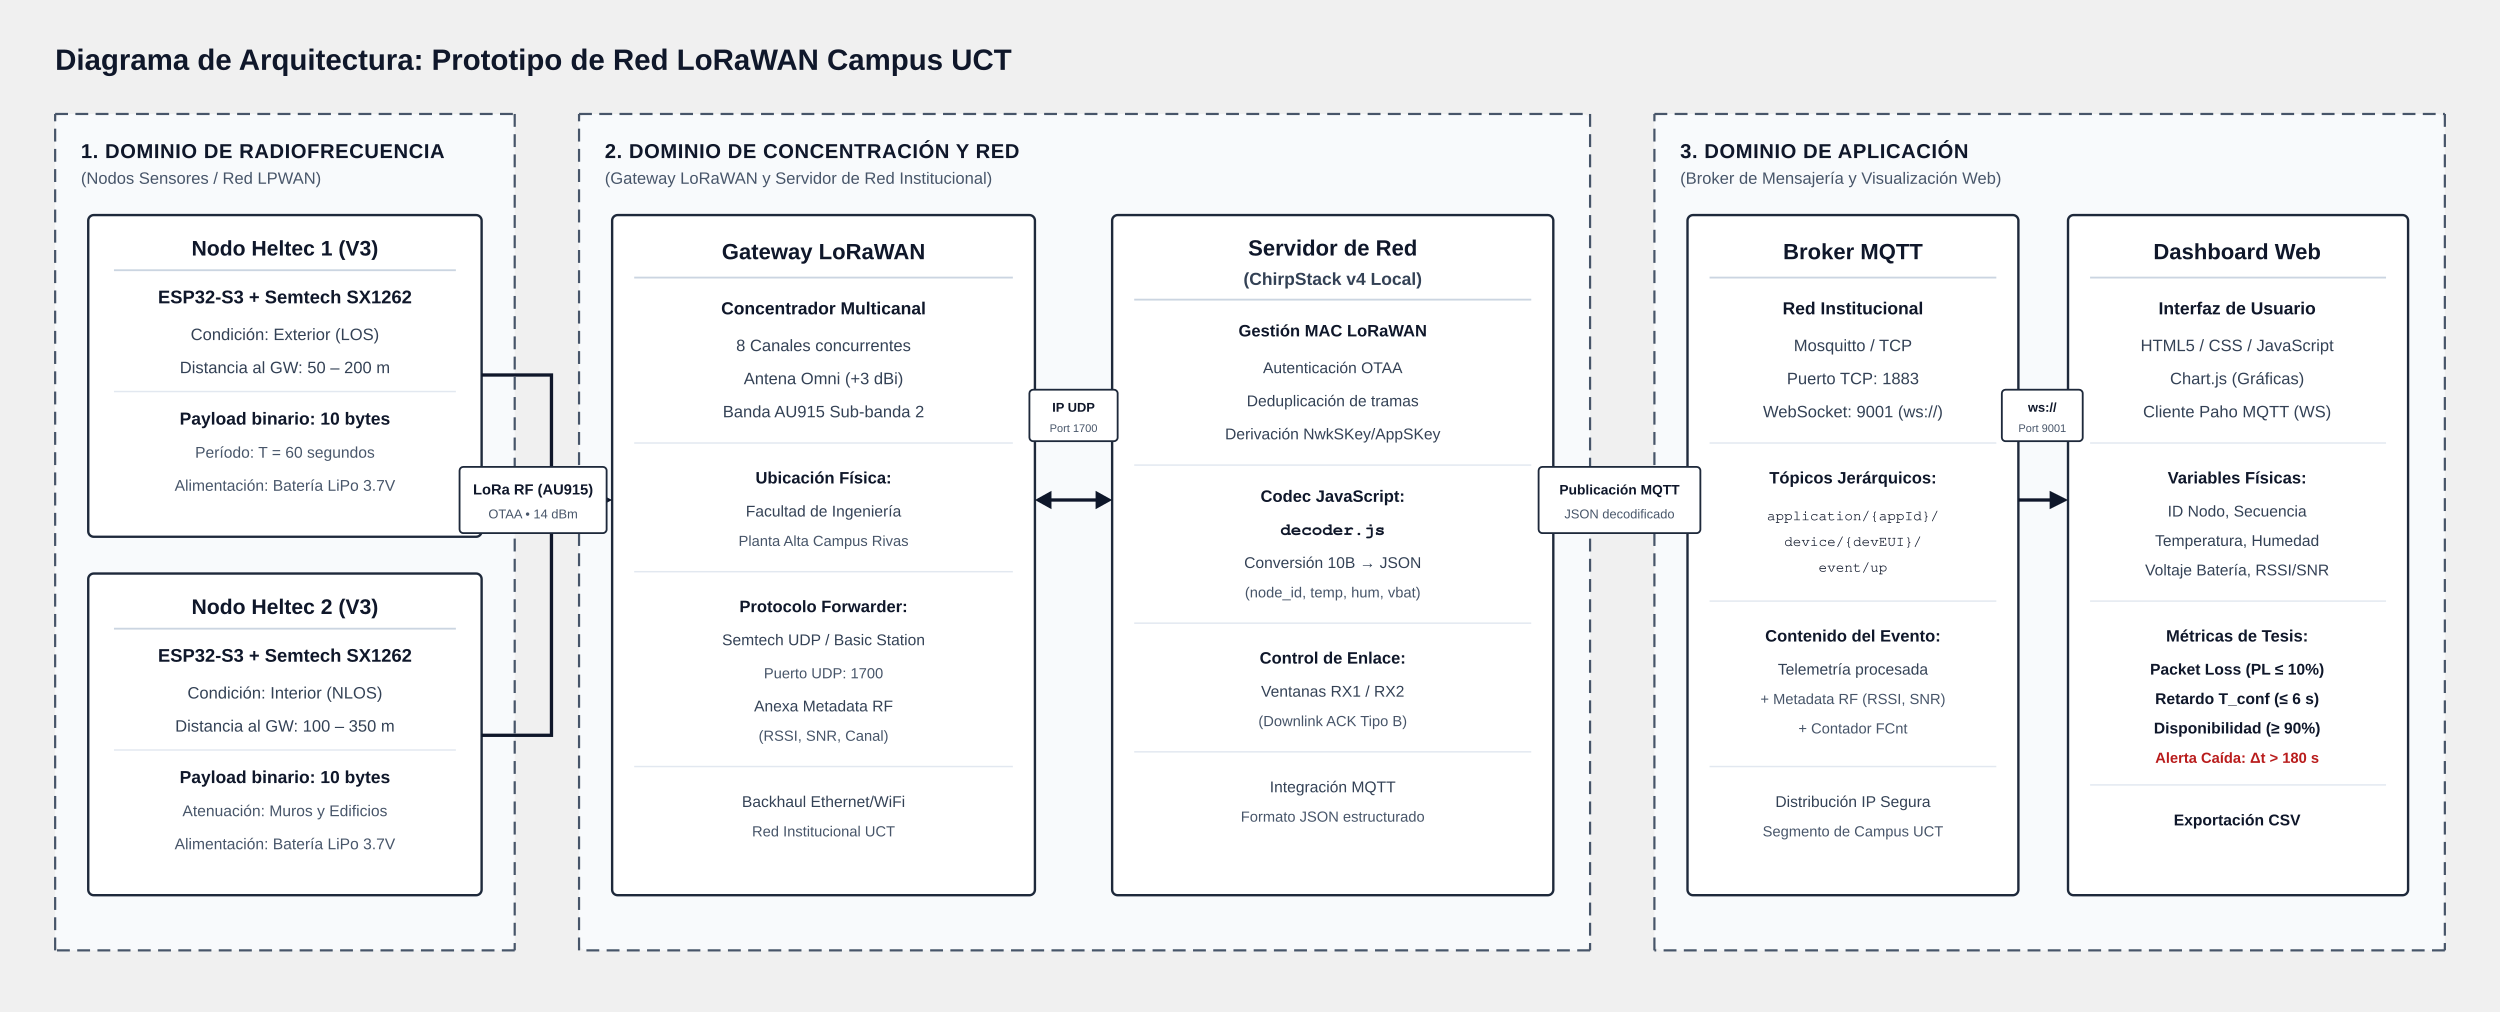
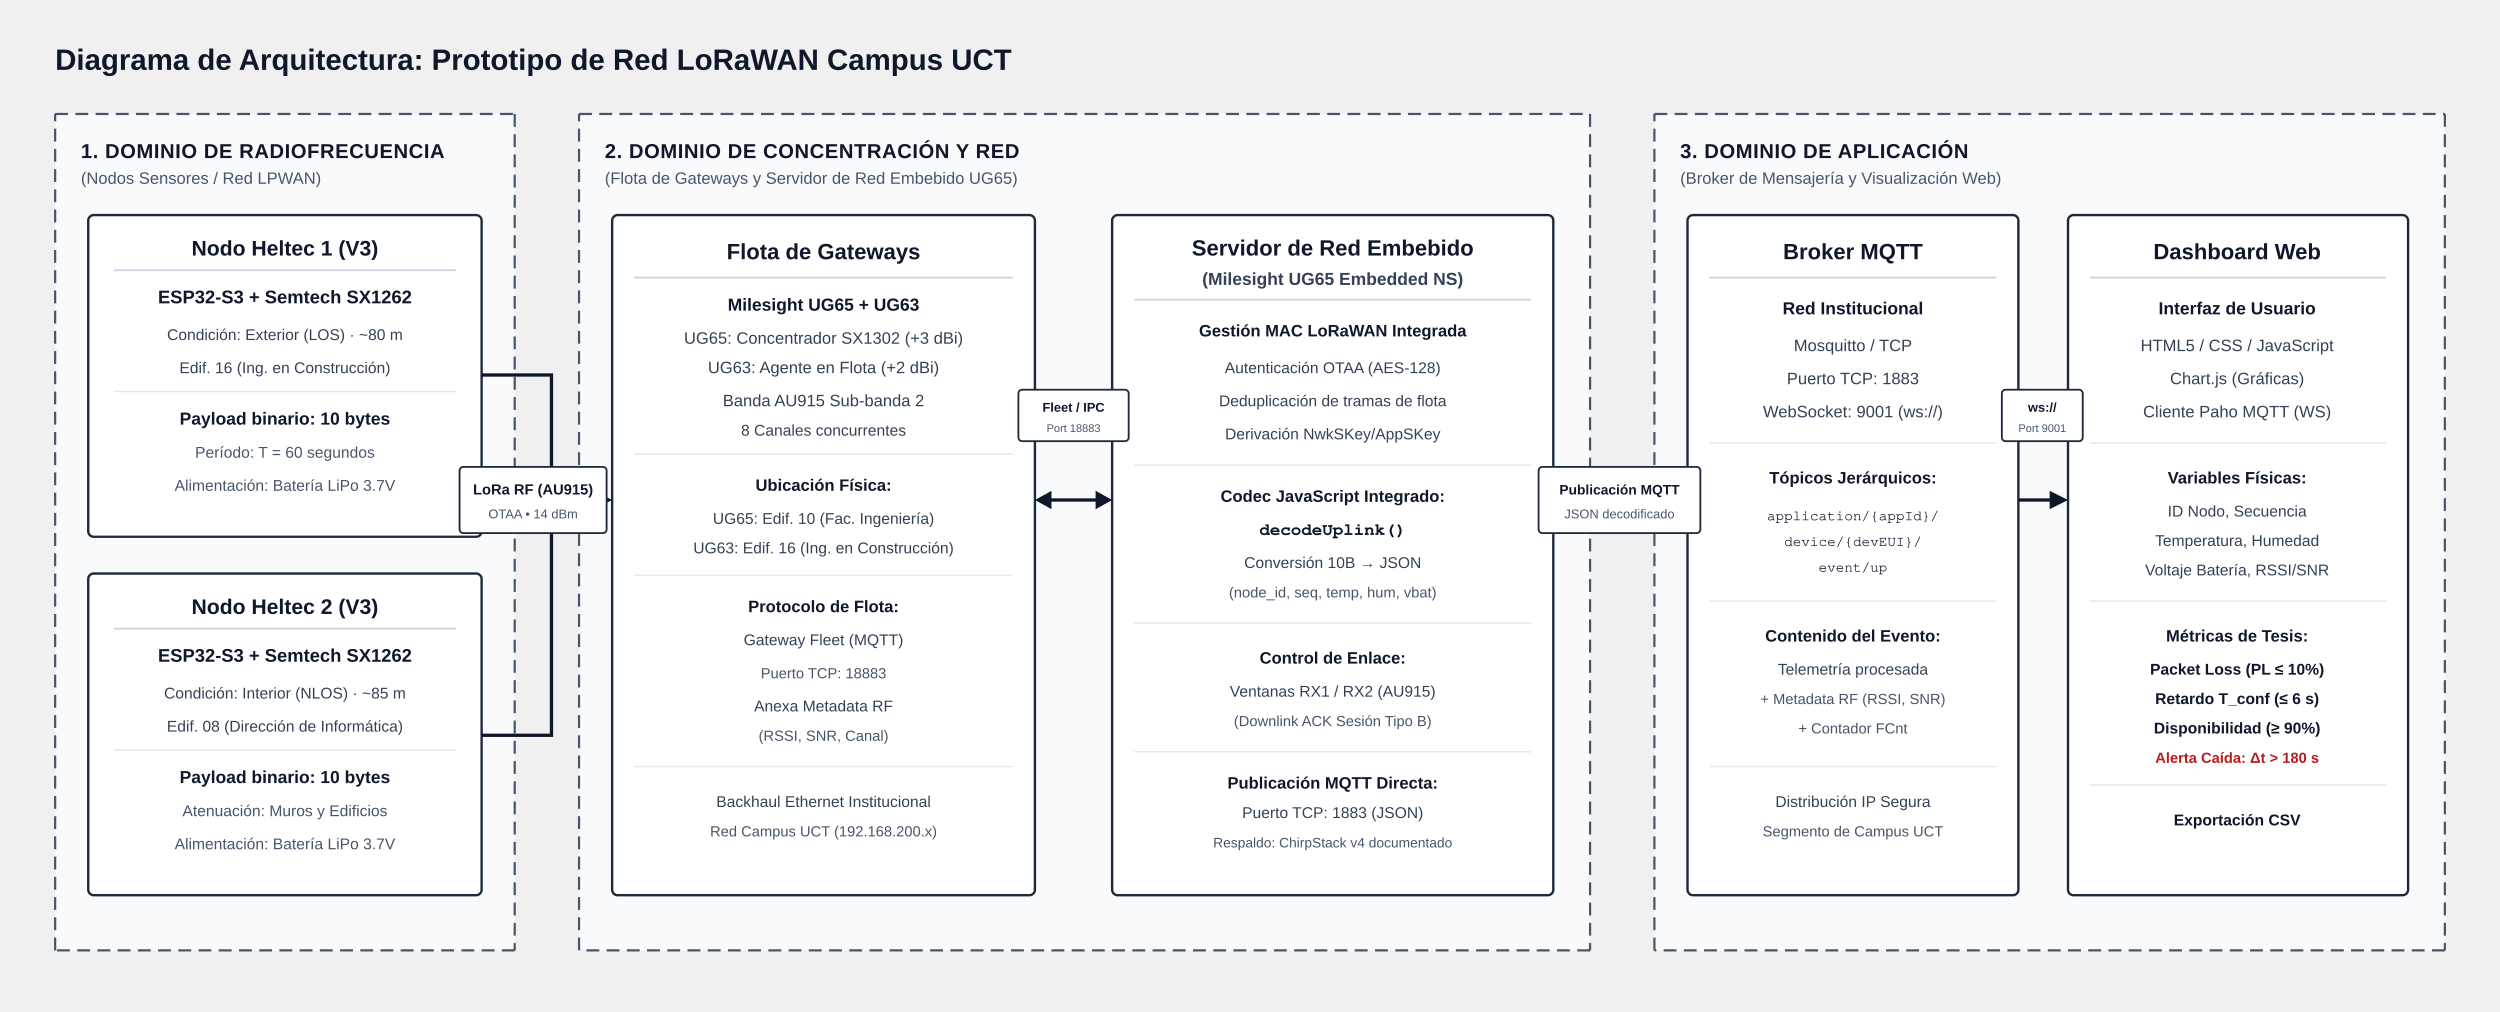
- <svg xmlns="http://www.w3.org/2000/svg" viewBox="0 0 1360 550" width="100%" height="100%" font-family="Arial, Helvetica, sans-serif" style="background:#ffffff;">
+ <svg xmlns="http://www.w3.org/2000/svg" viewBox="0 0 1360 550" width="1360" height="550" font-family="Arial, Helvetica, sans-serif" style="background:#ffffff;">
  <g transform="translate(30, 22)">
    <text font-family="Arial, Helvetica, sans-serif" x="0" y="16" fill="#0f172a" font-size="16" font-weight="bold">Diagrama de Arquitectura: Prototipo de Red LoRaWAN Campus UCT</text>
  </g>
  <g transform="translate(0, 32)">
    <g>
      <rect x="30" y="30" width="250" height="455" rx="4" fill="#f8fafc" stroke="none" />
      <path d="M 30 30 L 37 30 M 41 30 L 48 30 M 52 30 L 59 30 M 63 30 L 70 30 M 74 30 L 81 30 M 85 30 L 92 30 M 96 30 L 103 30 M 107 30 L 114 30 M 118 30 L 125 30 M 129 30 L 136 30 M 140 30 L 147 30 M 151 30 L 158 30 M 162 30 L 169 30 M 173 30 L 180 30 M 184 30 L 191 30 M 195 30 L 202 30 M 206 30 L 213 30 M 217 30 L 224 30 M 228 30 L 235 30 M 239 30 L 246 30 M 250 30 L 257 30 M 261 30 L 268 30 M 272 30 L 279 30 M 280 30 L 280 37 M 280 41 L 280 48 M 280 52 L 280 59 M 280 63 L 280 70 M 280 74 L 280 81 M 280 85 L 280 92 M 280 96 L 280 103 M 280 107 L 280 114 M 280 118 L 280 125 M 280 129 L 280 136 M 280 140 L 280 147 M 280 151 L 280 158 M 280 162 L 280 169 M 280 173 L 280 180 M 280 184 L 280 191 M 280 195 L 280 202 M 280 206 L 280 213 M 280 217 L 280 224 M 280 228 L 280 235 M 280 239 L 280 246 M 280 250 L 280 257 M 280 261 L 280 268 M 280 272 L 280 279 M 280 283 L 280 290 M 280 294 L 280 301 M 280 305 L 280 312 M 280 316 L 280 323 M 280 327 L 280 334 M 280 338 L 280 345 M 280 349 L 280 356 M 280 360 L 280 367 M 280 371 L 280 378 M 280 382 L 280 389 M 280 393 L 280 400 M 280 404 L 280 411 M 280 415 L 280 422 M 280 426 L 280 433 M 280 437 L 280 444 M 280 448 L 280 455 M 280 459 L 280 466 M 280 470 L 280 477 M 280 481 L 280 485 M 280 485 L 273 485 M 269 485 L 262 485 M 258 485 L 251 485 M 247 485 L 240 485 M 236 485 L 229 485 M 225 485 L 218 485 M 214 485 L 207 485 M 203 485 L 196 485 M 192 485 L 185 485 M 181 485 L 174 485 M 170 485 L 163 485 M 159 485 L 152 485 M 148 485 L 141 485 M 137 485 L 130 485 M 126 485 L 119 485 M 115 485 L 108 485 M 104 485 L 97 485 M 93 485 L 86 485 M 82 485 L 75 485 M 71 485 L 64 485 M 60 485 L 53 485 M 49 485 L 42 485 M 38 485 L 31 485 M 30 485 L 30 478 M 30 474 L 30 467 M 30 463 L 30 456 M 30 452 L 30 445 M 30 441 L 30 434 M 30 430 L 30 423 M 30 419 L 30 412 M 30 408 L 30 401 M 30 397 L 30 390 M 30 386 L 30 379 M 30 375 L 30 368 M 30 364 L 30 357 M 30 353 L 30 346 M 30 342 L 30 335 M 30 331 L 30 324 M 30 320 L 30 313 M 30 309 L 30 302 M 30 298 L 30 291 M 30 287 L 30 280 M 30 276 L 30 269 M 30 265 L 30 258 M 30 254 L 30 247 M 30 243 L 30 236 M 30 232 L 30 225 M 30 221 L 30 214 M 30 210 L 30 203 M 30 199 L 30 192 M 30 188 L 30 181 M 30 177 L 30 170 M 30 166 L 30 159 M 30 155 L 30 148 M 30 144 L 30 137 M 30 133 L 30 126 M 30 122 L 30 115 M 30 111 L 30 104 M 30 100 L 30 93 M 30 89 L 30 82 M 30 78 L 30 71 M 30 67 L 30 60 M 30 56 L 30 49 M 30 45 L 30 38 M 30 34 L 30 30" stroke="#475569" stroke-width="1.2" fill="none" />
      <g transform="translate(30, 30)">
        <text font-family="Arial, Helvetica, sans-serif" x="14" y="24" fill="#0f172a" font-size="11" font-weight="bold" letter-spacing="0.3">1. DOMINIO DE RADIOFRECUENCIA</text>
        <text font-family="Arial, Helvetica, sans-serif" x="14" y="38" fill="#475569" font-size="9">(Nodos Sensores / Red LPWAN)</text>
        <g transform="translate(18, 55)">
          <rect width="214" height="175" rx="3" fill="#ffffff" stroke="#1e293b" stroke-width="1.3" />
          <text font-family="Arial, Helvetica, sans-serif" x="107" y="22" fill="#0f172a" font-size="11.5" font-weight="bold" text-anchor="middle">Nodo Heltec 1 (V3)</text>
          <line x1="14" y1="30" x2="200" y2="30" stroke="#cbd5e1" stroke-width="1" />
          <text font-family="Arial, Helvetica, sans-serif" x="107" y="48" fill="#0f172a" font-size="10" font-weight="bold" text-anchor="middle">ESP32-S3 + Semtech SX1262</text>
-           <text font-family="Arial, Helvetica, sans-serif" x="107" y="68" fill="#334155" font-size="9" text-anchor="middle">Condición: Exterior (LOS)</text>
-           <text font-family="Arial, Helvetica, sans-serif" x="107" y="86" fill="#334155" font-size="9" text-anchor="middle">Distancia al GW: 50 – 200 m</text>
+           <text font-family="Arial, Helvetica, sans-serif" x="107" y="68" fill="#334155" font-size="8.5" text-anchor="middle">Condición: Exterior (LOS) · ~80 m</text>
+           <text font-family="Arial, Helvetica, sans-serif" x="107" y="86" fill="#334155" font-size="8.5" text-anchor="middle">Edif. 16 (Ing. en Construcción)</text>
          <line x1="14" y1="96" x2="200" y2="96" stroke="#e2e8f0" stroke-width="0.8" />
          <text font-family="Arial, Helvetica, sans-serif" x="107" y="114" fill="#0f172a" font-size="9.5" font-weight="bold" text-anchor="middle">Payload binario: 10 bytes</text>
          <text font-family="Arial, Helvetica, sans-serif" x="107" y="132" fill="#475569" font-size="8.5" text-anchor="middle">Período: T = 60 segundos</text>
          <text font-family="Arial, Helvetica, sans-serif" x="107" y="150" fill="#475569" font-size="8.5" text-anchor="middle">Alimentación: Batería LiPo 3.7V</text>
        </g>
        <g transform="translate(18, 250)">
          <rect width="214" height="175" rx="3" fill="#ffffff" stroke="#1e293b" stroke-width="1.3" />
          <text font-family="Arial, Helvetica, sans-serif" x="107" y="22" fill="#0f172a" font-size="11.5" font-weight="bold" text-anchor="middle">Nodo Heltec 2 (V3)</text>
          <line x1="14" y1="30" x2="200" y2="30" stroke="#cbd5e1" stroke-width="1" />
          <text font-family="Arial, Helvetica, sans-serif" x="107" y="48" fill="#0f172a" font-size="10" font-weight="bold" text-anchor="middle">ESP32-S3 + Semtech SX1262</text>
-           <text font-family="Arial, Helvetica, sans-serif" x="107" y="68" fill="#334155" font-size="9" text-anchor="middle">Condición: Interior (NLOS)</text>
-           <text font-family="Arial, Helvetica, sans-serif" x="107" y="86" fill="#334155" font-size="9" text-anchor="middle">Distancia al GW: 100 – 350 m</text>
+           <text font-family="Arial, Helvetica, sans-serif" x="107" y="68" fill="#334155" font-size="8.5" text-anchor="middle">Condición: Interior (NLOS) · ~85 m</text>
+           <text font-family="Arial, Helvetica, sans-serif" x="107" y="86" fill="#334155" font-size="8.5" text-anchor="middle">Edif. 08 (Dirección de Informática)</text>
          <line x1="14" y1="96" x2="200" y2="96" stroke="#e2e8f0" stroke-width="0.8" />
          <text font-family="Arial, Helvetica, sans-serif" x="107" y="114" fill="#0f172a" font-size="9.5" font-weight="bold" text-anchor="middle">Payload binario: 10 bytes</text>
          <text font-family="Arial, Helvetica, sans-serif" x="107" y="132" fill="#475569" font-size="8.5" text-anchor="middle">Atenuación: Muros y Edificios</text>
          <text font-family="Arial, Helvetica, sans-serif" x="107" y="150" fill="#475569" font-size="8.5" text-anchor="middle">Alimentación: Batería LiPo 3.7V</text>
        </g>
      </g>
    </g>
    <g>
      <rect x="315" y="30" width="550" height="455" rx="4" fill="#f8fafc" stroke="none" />
      <path d="M 315 30 L 322 30 M 326 30 L 333 30 M 337 30 L 344 30 M 348 30 L 355 30 M 359 30 L 366 30 M 370 30 L 377 30 M 381 30 L 388 30 M 392 30 L 399 30 M 403 30 L 410 30 M 414 30 L 421 30 M 425 30 L 432 30 M 436 30 L 443 30 M 447 30 L 454 30 M 458 30 L 465 30 M 469 30 L 476 30 M 480 30 L 487 30 M 491 30 L 498 30 M 502 30 L 509 30 M 513 30 L 520 30 M 524 30 L 531 30 M 535 30 L 542 30 M 546 30 L 553 30 M 557 30 L 564 30 M 568 30 L 575 30 M 579 30 L 586 30 M 590 30 L 597 30 M 601 30 L 608 30 M 612 30 L 619 30 M 623 30 L 630 30 M 634 30 L 641 30 M 645 30 L 652 30 M 656 30 L 663 30 M 667 30 L 674 30 M 678 30 L 685 30 M 689 30 L 696 30 M 700 30 L 707 30 M 711 30 L 718 30 M 722 30 L 729 30 M 733 30 L 740 30 M 744 30 L 751 30 M 755 30 L 762 30 M 766 30 L 773 30 M 777 30 L 784 30 M 788 30 L 795 30 M 799 30 L 806 30 M 810 30 L 817 30 M 821 30 L 828 30 M 832 30 L 839 30 M 843 30 L 850 30 M 854 30 L 861 30 M 865 30 L 865 37 M 865 41 L 865 48 M 865 52 L 865 59 M 865 63 L 865 70 M 865 74 L 865 81 M 865 85 L 865 92 M 865 96 L 865 103 M 865 107 L 865 114 M 865 118 L 865 125 M 865 129 L 865 136 M 865 140 L 865 147 M 865 151 L 865 158 M 865 162 L 865 169 M 865 173 L 865 180 M 865 184 L 865 191 M 865 195 L 865 202 M 865 206 L 865 213 M 865 217 L 865 224 M 865 228 L 865 235 M 865 239 L 865 246 M 865 250 L 865 257 M 865 261 L 865 268 M 865 272 L 865 279 M 865 283 L 865 290 M 865 294 L 865 301 M 865 305 L 865 312 M 865 316 L 865 323 M 865 327 L 865 334 M 865 338 L 865 345 M 865 349 L 865 356 M 865 360 L 865 367 M 865 371 L 865 378 M 865 382 L 865 389 M 865 393 L 865 400 M 865 404 L 865 411 M 865 415 L 865 422 M 865 426 L 865 433 M 865 437 L 865 444 M 865 448 L 865 455 M 865 459 L 865 466 M 865 470 L 865 477 M 865 481 L 865 485 M 865 485 L 858 485 M 854 485 L 847 485 M 843 485 L 836 485 M 832 485 L 825 485 M 821 485 L 814 485 M 810 485 L 803 485 M 799 485 L 792 485 M 788 485 L 781 485 M 777 485 L 770 485 M 766 485 L 759 485 M 755 485 L 748 485 M 744 485 L 737 485 M 733 485 L 726 485 M 722 485 L 715 485 M 711 485 L 704 485 M 700 485 L 693 485 M 689 485 L 682 485 M 678 485 L 671 485 M 667 485 L 660 485 M 656 485 L 649 485 M 645 485 L 638 485 M 634 485 L 627 485 M 623 485 L 616 485 M 612 485 L 605 485 M 601 485 L 594 485 M 590 485 L 583 485 M 579 485 L 572 485 M 568 485 L 561 485 M 557 485 L 550 485 M 546 485 L 539 485 M 535 485 L 528 485 M 524 485 L 517 485 M 513 485 L 506 485 M 502 485 L 495 485 M 491 485 L 484 485 M 480 485 L 473 485 M 469 485 L 462 485 M 458 485 L 451 485 M 447 485 L 440 485 M 436 485 L 429 485 M 425 485 L 418 485 M 414 485 L 407 485 M 403 485 L 396 485 M 392 485 L 385 485 M 381 485 L 374 485 M 370 485 L 363 485 M 359 485 L 352 485 M 348 485 L 341 485 M 337 485 L 330 485 M 326 485 L 319 485 M 315 485 L 315 478 M 315 474 L 315 467 M 315 463 L 315 456 M 315 452 L 315 445 M 315 441 L 315 434 M 315 430 L 315 423 M 315 419 L 315 412 M 315 408 L 315 401 M 315 397 L 315 390 M 315 386 L 315 379 M 315 375 L 315 368 M 315 364 L 315 357 M 315 353 L 315 346 M 315 342 L 315 335 M 315 331 L 315 324 M 315 320 L 315 313 M 315 309 L 315 302 M 315 298 L 315 291 M 315 287 L 315 280 M 315 276 L 315 269 M 315 265 L 315 258 M 315 254 L 315 247 M 315 243 L 315 236 M 315 232 L 315 225 M 315 221 L 315 214 M 315 210 L 315 203 M 315 199 L 315 192 M 315 188 L 315 181 M 315 177 L 315 170 M 315 166 L 315 159 M 315 155 L 315 148 M 315 144 L 315 137 M 315 133 L 315 126 M 315 122 L 315 115 M 315 111 L 315 104 M 315 100 L 315 93 M 315 89 L 315 82 M 315 78 L 315 71 M 315 67 L 315 60 M 315 56 L 315 49 M 315 45 L 315 38 M 315 34 L 315 30" stroke="#475569" stroke-width="1.2" fill="none" />
      <g transform="translate(315, 30)">
        <text font-family="Arial, Helvetica, sans-serif" x="14" y="24" fill="#0f172a" font-size="11" font-weight="bold" letter-spacing="0.3">2. DOMINIO DE CONCENTRACIÓN Y RED</text>
-         <text font-family="Arial, Helvetica, sans-serif" x="14" y="38" fill="#475569" font-size="9">(Gateway LoRaWAN y Servidor de Red Institucional)</text>
+         <text font-family="Arial, Helvetica, sans-serif" x="14" y="38" fill="#475569" font-size="9">(Flota de Gateways y Servidor de Red Embebido UG65)</text>
        <g transform="translate(18, 55)">
          <rect width="230" height="370" rx="3" fill="#ffffff" stroke="#1e293b" stroke-width="1.3" />
-           <text font-family="Arial, Helvetica, sans-serif" x="115" y="24" fill="#0f172a" font-size="12" font-weight="bold" text-anchor="middle">Gateway LoRaWAN</text>
+           <text font-family="Arial, Helvetica, sans-serif" x="115" y="24" fill="#0f172a" font-size="12" font-weight="bold" text-anchor="middle">Flota de Gateways</text>
          <line x1="12" y1="34" x2="218" y2="34" stroke="#cbd5e1" stroke-width="1" />
-           <text font-family="Arial, Helvetica, sans-serif" x="115" y="54" fill="#0f172a" font-size="9.5" font-weight="bold" text-anchor="middle">Concentrador Multicanal</text>
-           <text font-family="Arial, Helvetica, sans-serif" x="115" y="74" fill="#334155" font-size="9" text-anchor="middle">8 Canales concurrentes</text>
-           <text font-family="Arial, Helvetica, sans-serif" x="115" y="92" fill="#334155" font-size="9" text-anchor="middle">Antena Omni (+3 dBi)</text>
-           <text font-family="Arial, Helvetica, sans-serif" x="115" y="110" fill="#334155" font-size="9" text-anchor="middle">Banda AU915 Sub-banda 2</text>
-           <line x1="12" y1="124" x2="218" y2="124" stroke="#e2e8f0" stroke-width="0.8" />
-           <text font-family="Arial, Helvetica, sans-serif" x="115" y="146" fill="#0f172a" font-size="9" font-weight="bold" text-anchor="middle">Ubicación Física:</text>
-           <text font-family="Arial, Helvetica, sans-serif" x="115" y="164" fill="#334155" font-size="8.5" text-anchor="middle">Facultad de Ingeniería</text>
-           <text font-family="Arial, Helvetica, sans-serif" x="115" y="180" fill="#475569" font-size="8" text-anchor="middle">Planta Alta Campus Rivas</text>
-           <line x1="12" y1="194" x2="218" y2="194" stroke="#e2e8f0" stroke-width="0.8" />
-           <text font-family="Arial, Helvetica, sans-serif" x="115" y="216" fill="#0f172a" font-size="9" font-weight="bold" text-anchor="middle">Protocolo Forwarder:</text>
-           <text font-family="Arial, Helvetica, sans-serif" x="115" y="234" fill="#334155" font-size="8.5" text-anchor="middle">Semtech UDP / Basic Station</text>
-           <text font-family="Arial, Helvetica, sans-serif" x="115" y="252" fill="#475569" font-size="8" text-anchor="middle">Puerto UDP: 1700</text>
+           <text font-family="Arial, Helvetica, sans-serif" x="115" y="52" fill="#0f172a" font-size="9.5" font-weight="bold" text-anchor="middle">Milesight UG65 + UG63</text>
+           <text font-family="Arial, Helvetica, sans-serif" x="115" y="70" fill="#334155" font-size="9" text-anchor="middle">UG65: Concentrador SX1302 (+3 dBi)</text>
+           <text font-family="Arial, Helvetica, sans-serif" x="115" y="86" fill="#334155" font-size="9" text-anchor="middle">UG63: Agente en Flota (+2 dBi)</text>
+           <text font-family="Arial, Helvetica, sans-serif" x="115" y="104" fill="#334155" font-size="9" text-anchor="middle">Banda AU915 Sub-banda 2</text>
+           <text font-family="Arial, Helvetica, sans-serif" x="115" y="120" fill="#334155" font-size="8.5" text-anchor="middle">8 Canales concurrentes</text>
+           <line x1="12" y1="130" x2="218" y2="130" stroke="#e2e8f0" stroke-width="0.8" />
+           <text font-family="Arial, Helvetica, sans-serif" x="115" y="150" fill="#0f172a" font-size="9" font-weight="bold" text-anchor="middle">Ubicación Física:</text>
+           <text font-family="Arial, Helvetica, sans-serif" x="115" y="168" fill="#334155" font-size="8.5" text-anchor="middle">UG65: Edif. 10 (Fac. Ingeniería)</text>
+           <text font-family="Arial, Helvetica, sans-serif" x="115" y="184" fill="#334155" font-size="8.5" text-anchor="middle">UG63: Edif. 16 (Ing. en Construcción)</text>
+           <line x1="12" y1="196" x2="218" y2="196" stroke="#e2e8f0" stroke-width="0.8" />
+           <text font-family="Arial, Helvetica, sans-serif" x="115" y="216" fill="#0f172a" font-size="9" font-weight="bold" text-anchor="middle">Protocolo de Flota:</text>
+           <text font-family="Arial, Helvetica, sans-serif" x="115" y="234" fill="#334155" font-size="8.5" text-anchor="middle">Gateway Fleet (MQTT)</text>
+           <text font-family="Arial, Helvetica, sans-serif" x="115" y="252" fill="#475569" font-size="8" text-anchor="middle">Puerto TCP: 18883</text>
          <text font-family="Arial, Helvetica, sans-serif" x="115" y="270" fill="#334155" font-size="8.5" text-anchor="middle">Anexa Metadata RF</text>
          <text font-family="Arial, Helvetica, sans-serif" x="115" y="286" fill="#475569" font-size="8" text-anchor="middle">(RSSI, SNR, Canal)</text>
          <line x1="12" y1="300" x2="218" y2="300" stroke="#e2e8f0" stroke-width="0.8" />
-           <text font-family="Arial, Helvetica, sans-serif" x="115" y="322" fill="#334155" font-size="8.5" text-anchor="middle">Backhaul Ethernet/WiFi</text>
-           <text font-family="Arial, Helvetica, sans-serif" x="115" y="338" fill="#475569" font-size="8" text-anchor="middle">Red Institucional UCT</text>
+           <text font-family="Arial, Helvetica, sans-serif" x="115" y="322" fill="#334155" font-size="8.5" text-anchor="middle">Backhaul Ethernet Institucional</text>
+           <text font-family="Arial, Helvetica, sans-serif" x="115" y="338" fill="#475569" font-size="8" text-anchor="middle">Red Campus UCT (192.168.200.x)</text>
        </g>
        <g transform="translate(290, 55)">
          <rect width="240" height="370" rx="3" fill="#ffffff" stroke="#1e293b" stroke-width="1.3" />
-           <text font-family="Arial, Helvetica, sans-serif" x="120" y="22" fill="#0f172a" font-size="12" font-weight="bold" text-anchor="middle">Servidor de Red</text>
-           <text font-family="Arial, Helvetica, sans-serif" x="120" y="38" fill="#334155" font-size="9.5" font-weight="bold" text-anchor="middle">(ChirpStack v4 Local)</text>
+           <text font-family="Arial, Helvetica, sans-serif" x="120" y="22" fill="#0f172a" font-size="12" font-weight="bold" text-anchor="middle">Servidor de Red Embebido</text>
+           <text font-family="Arial, Helvetica, sans-serif" x="120" y="38" fill="#334155" font-size="9.5" font-weight="bold" text-anchor="middle">(Milesight UG65 Embedded NS)</text>
          <line x1="12" y1="46" x2="228" y2="46" stroke="#cbd5e1" stroke-width="1" />
-           <text font-family="Arial, Helvetica, sans-serif" x="120" y="66" fill="#0f172a" font-size="9" font-weight="bold" text-anchor="middle">Gestión MAC LoRaWAN</text>
-           <text font-family="Arial, Helvetica, sans-serif" x="120" y="86" fill="#334155" font-size="8.5" text-anchor="middle">Autenticación OTAA</text>
-           <text font-family="Arial, Helvetica, sans-serif" x="120" y="104" fill="#334155" font-size="8.5" text-anchor="middle">Deduplicación de tramas</text>
+           <text font-family="Arial, Helvetica, sans-serif" x="120" y="66" fill="#0f172a" font-size="9" font-weight="bold" text-anchor="middle">Gestión MAC LoRaWAN Integrada</text>
+           <text font-family="Arial, Helvetica, sans-serif" x="120" y="86" fill="#334155" font-size="8.5" text-anchor="middle">Autenticación OTAA (AES-128)</text>
+           <text font-family="Arial, Helvetica, sans-serif" x="120" y="104" fill="#334155" font-size="8.5" text-anchor="middle">Deduplicación de tramas de flota</text>
          <text font-family="Arial, Helvetica, sans-serif" x="120" y="122" fill="#334155" font-size="8.5" text-anchor="middle">Derivación NwkSKey/AppSKey</text>
          <line x1="12" y1="136" x2="228" y2="136" stroke="#e2e8f0" stroke-width="0.8" />
-           <text font-family="Arial, Helvetica, sans-serif" x="120" y="156" fill="#0f172a" font-size="9" font-weight="bold" text-anchor="middle">Codec JavaScript:</text>
-           <text font-family="Courier, monospace" x="120" y="174" fill="#0f172a" font-size="9.5" font-weight="bold" text-anchor="middle">decoder.js</text>
+           <text font-family="Arial, Helvetica, sans-serif" x="120" y="156" fill="#0f172a" font-size="9" font-weight="bold" text-anchor="middle">Codec JavaScript Integrado:</text>
+           <text font-family="Courier, monospace" x="120" y="174" fill="#0f172a" font-size="9.5" font-weight="bold" text-anchor="middle">decodeUplink()</text>
          <text font-family="Arial, Helvetica, sans-serif" x="120" y="192" fill="#334155" font-size="8.5" text-anchor="middle">Conversión 10B → JSON</text>
-           <text font-family="Arial, Helvetica, sans-serif" x="120" y="208" fill="#475569" font-size="8" text-anchor="middle">(node_id, temp, hum, vbat)</text>
+           <text font-family="Arial, Helvetica, sans-serif" x="120" y="208" fill="#475569" font-size="8" text-anchor="middle">(node_id, seq, temp, hum, vbat)</text>
          <line x1="12" y1="222" x2="228" y2="222" stroke="#e2e8f0" stroke-width="0.8" />
          <text font-family="Arial, Helvetica, sans-serif" x="120" y="244" fill="#0f172a" font-size="9" font-weight="bold" text-anchor="middle">Control de Enlace:</text>
-           <text font-family="Arial, Helvetica, sans-serif" x="120" y="262" fill="#334155" font-size="8.5" text-anchor="middle">Ventanas RX1 / RX2</text>
-           <text font-family="Arial, Helvetica, sans-serif" x="120" y="278" fill="#475569" font-size="8" text-anchor="middle">(Downlink ACK Tipo B)</text>
+           <text font-family="Arial, Helvetica, sans-serif" x="120" y="262" fill="#334155" font-size="8.5" text-anchor="middle">Ventanas RX1 / RX2 (AU915)</text>
+           <text font-family="Arial, Helvetica, sans-serif" x="120" y="278" fill="#475569" font-size="8" text-anchor="middle">(Downlink ACK Sesión Tipo B)</text>
          <line x1="12" y1="292" x2="228" y2="292" stroke="#e2e8f0" stroke-width="0.8" />
-           <text font-family="Arial, Helvetica, sans-serif" x="120" y="314" fill="#334155" font-size="8.5" text-anchor="middle">Integración MQTT</text>
-           <text font-family="Arial, Helvetica, sans-serif" x="120" y="330" fill="#475569" font-size="8" text-anchor="middle">Formato JSON estructurado</text>
+           <text font-family="Arial, Helvetica, sans-serif" x="120" y="312" fill="#0f172a" font-size="9" font-weight="bold" text-anchor="middle">Publicación MQTT Directa:</text>
+           <text font-family="Arial, Helvetica, sans-serif" x="120" y="328" fill="#334155" font-size="8.5" text-anchor="middle">Puerto TCP: 1883 (JSON)</text>
+           <text font-family="Arial, Helvetica, sans-serif" x="120" y="344" fill="#475569" font-size="7.5" text-anchor="middle">Respaldo: ChirpStack v4 documentado</text>
        </g>
      </g>
    </g>
    <g>
      <rect x="900" y="30" width="430" height="455" rx="4" fill="#f8fafc" stroke="none" />
      <path d="M 900 30 L 907 30 M 911 30 L 918 30 M 922 30 L 929 30 M 933 30 L 940 30 M 944 30 L 951 30 M 955 30 L 962 30 M 966 30 L 973 30 M 977 30 L 984 30 M 988 30 L 995 30 M 999 30 L 1006 30 M 1010 30 L 1017 30 M 1021 30 L 1028 30 M 1032 30 L 1039 30 M 1043 30 L 1050 30 M 1054 30 L 1061 30 M 1065 30 L 1072 30 M 1076 30 L 1083 30 M 1087 30 L 1094 30 M 1098 30 L 1105 30 M 1109 30 L 1116 30 M 1120 30 L 1127 30 M 1131 30 L 1138 30 M 1142 30 L 1149 30 M 1153 30 L 1160 30 M 1164 30 L 1171 30 M 1175 30 L 1182 30 M 1186 30 L 1193 30 M 1197 30 L 1204 30 M 1208 30 L 1215 30 M 1219 30 L 1226 30 M 1230 30 L 1237 30 M 1241 30 L 1248 30 M 1252 30 L 1259 30 M 1263 30 L 1270 30 M 1274 30 L 1281 30 M 1285 30 L 1292 30 M 1296 30 L 1303 30 M 1307 30 L 1314 30 M 1318 30 L 1325 30 M 1329 30 L 1330 30 M 1330 30 L 1330 37 M 1330 41 L 1330 48 M 1330 52 L 1330 59 M 1330 63 L 1330 70 M 1330 74 L 1330 81 M 1330 85 L 1330 92 M 1330 96 L 1330 103 M 1330 107 L 1330 114 M 1330 118 L 1330 125 M 1330 129 L 1330 136 M 1330 140 L 1330 147 M 1330 151 L 1330 158 M 1330 162 L 1330 169 M 1330 173 L 1330 180 M 1330 184 L 1330 191 M 1330 195 L 1330 202 M 1330 206 L 1330 213 M 1330 217 L 1330 224 M 1330 228 L 1330 235 M 1330 239 L 1330 246 M 1330 250 L 1330 257 M 1330 261 L 1330 268 M 1330 272 L 1330 279 M 1330 283 L 1330 290 M 1330 294 L 1330 301 M 1330 305 L 1330 312 M 1330 316 L 1330 323 M 1330 327 L 1330 334 M 1330 338 L 1330 345 M 1330 349 L 1330 356 M 1330 360 L 1330 367 M 1330 371 L 1330 378 M 1330 382 L 1330 389 M 1330 393 L 1330 400 M 1330 404 L 1330 411 M 1330 415 L 1330 422 M 1330 426 L 1330 433 M 1330 437 L 1330 444 M 1330 448 L 1330 455 M 1330 459 L 1330 466 M 1330 470 L 1330 477 M 1330 481 L 1330 485 M 1330 485 L 1323 485 M 1319 485 L 1312 485 M 1308 485 L 1301 485 M 1297 485 L 1290 485 M 1286 485 L 1279 485 M 1275 485 L 1268 485 M 1264 485 L 1257 485 M 1253 485 L 1246 485 M 1242 485 L 1235 485 M 1231 485 L 1224 485 M 1220 485 L 1213 485 M 1209 485 L 1202 485 M 1198 485 L 1191 485 M 1187 485 L 1180 485 M 1176 485 L 1169 485 M 1165 485 L 1158 485 M 1154 485 L 1147 485 M 1143 485 L 1136 485 M 1132 485 L 1125 485 M 1121 485 L 1114 485 M 1110 485 L 1103 485 M 1099 485 L 1092 485 M 1088 485 L 1081 485 M 1077 485 L 1070 485 M 1066 485 L 1059 485 M 1055 485 L 1048 485 M 1044 485 L 1037 485 M 1033 485 L 1026 485 M 1022 485 L 1015 485 M 1011 485 L 1004 485 M 1000 485 L 993 485 M 989 485 L 982 485 M 978 485 L 971 485 M 967 485 L 960 485 M 956 485 L 949 485 M 945 485 L 938 485 M 934 485 L 927 485 M 923 485 L 916 485 M 912 485 L 905 485 M 901 485 L 900 485 M 900 485 L 900 478 M 900 474 L 900 467 M 900 463 L 900 456 M 900 452 L 900 445 M 900 441 L 900 434 M 900 430 L 900 423 M 900 419 L 900 412 M 900 408 L 900 401 M 900 397 L 900 390 M 900 386 L 900 379 M 900 375 L 900 368 M 900 364 L 900 357 M 900 353 L 900 346 M 900 342 L 900 335 M 900 331 L 900 324 M 900 320 L 900 313 M 900 309 L 900 302 M 900 298 L 900 291 M 900 287 L 900 280 M 900 276 L 900 269 M 900 265 L 900 258 M 900 254 L 900 247 M 900 243 L 900 236 M 900 232 L 900 225 M 900 221 L 900 214 M 900 210 L 900 203 M 900 199 L 900 192 M 900 188 L 900 181 M 900 177 L 900 170 M 900 166 L 900 159 M 900 155 L 900 148 M 900 144 L 900 137 M 900 133 L 900 126 M 900 122 L 900 115 M 900 111 L 900 104 M 900 100 L 900 93 M 900 89 L 900 82 M 900 78 L 900 71 M 900 67 L 900 60 M 900 56 L 900 49 M 900 45 L 900 38 M 900 34 L 900 30" stroke="#475569" stroke-width="1.2" fill="none" />
      <g transform="translate(900, 30)">
        <text font-family="Arial, Helvetica, sans-serif" x="14" y="24" fill="#0f172a" font-size="11" font-weight="bold" letter-spacing="0.3">3. DOMINIO DE APLICACIÓN</text>
        <text font-family="Arial, Helvetica, sans-serif" x="14" y="38" fill="#475569" font-size="9">(Broker de Mensajería y Visualización Web)</text>
        <g transform="translate(18, 55)">
          <rect width="180" height="370" rx="3" fill="#ffffff" stroke="#1e293b" stroke-width="1.3" />
          <text font-family="Arial, Helvetica, sans-serif" x="90" y="24" fill="#0f172a" font-size="12" font-weight="bold" text-anchor="middle">Broker MQTT</text>
          <line x1="12" y1="34" x2="168" y2="34" stroke="#cbd5e1" stroke-width="1" />
          <text font-family="Arial, Helvetica, sans-serif" x="90" y="54" fill="#0f172a" font-size="9.5" font-weight="bold" text-anchor="middle">Red Institucional</text>
          <text font-family="Arial, Helvetica, sans-serif" x="90" y="74" fill="#334155" font-size="9" text-anchor="middle">Mosquitto / TCP</text>
          <text font-family="Arial, Helvetica, sans-serif" x="90" y="92" fill="#334155" font-size="9" text-anchor="middle">Puerto TCP: 1883</text>
          <text font-family="Arial, Helvetica, sans-serif" x="90" y="110" fill="#334155" font-size="9" text-anchor="middle">WebSocket: 9001 (ws://)</text>
          <line x1="12" y1="124" x2="168" y2="124" stroke="#e2e8f0" stroke-width="0.8" />
          <text font-family="Arial, Helvetica, sans-serif" x="90" y="146" fill="#0f172a" font-size="9" font-weight="bold" text-anchor="middle">Tópicos Jerárquicos:</text>
          <text font-family="Courier, monospace" x="90" y="166" fill="#0f172a" font-size="7.8" text-anchor="middle">application/{appId}/</text>
          <text font-family="Courier, monospace" x="90" y="180" fill="#0f172a" font-size="7.8" text-anchor="middle">device/{devEUI}/</text>
          <text font-family="Courier, monospace" x="90" y="194" fill="#0f172a" font-size="7.8" text-anchor="middle">event/up</text>
          <line x1="12" y1="210" x2="168" y2="210" stroke="#e2e8f0" stroke-width="0.8" />
          <text font-family="Arial, Helvetica, sans-serif" x="90" y="232" fill="#0f172a" font-size="9" font-weight="bold" text-anchor="middle">Contenido del Evento:</text>
          <text font-family="Arial, Helvetica, sans-serif" x="90" y="250" fill="#334155" font-size="8.5" text-anchor="middle">Telemetría procesada</text>
          <text font-family="Arial, Helvetica, sans-serif" x="90" y="266" fill="#475569" font-size="8" text-anchor="middle">+ Metadata RF (RSSI, SNR)</text>
          <text font-family="Arial, Helvetica, sans-serif" x="90" y="282" fill="#475569" font-size="8" text-anchor="middle">+ Contador FCnt</text>
          <line x1="12" y1="300" x2="168" y2="300" stroke="#e2e8f0" stroke-width="0.8" />
          <text font-family="Arial, Helvetica, sans-serif" x="90" y="322" fill="#334155" font-size="8.5" text-anchor="middle">Distribución IP Segura</text>
          <text font-family="Arial, Helvetica, sans-serif" x="90" y="338" fill="#475569" font-size="8" text-anchor="middle">Segmento de Campus UCT</text>
        </g>
        <g transform="translate(225, 55)">
          <rect width="185" height="370" rx="3" fill="#ffffff" stroke="#1e293b" stroke-width="1.3" />
          <text font-family="Arial, Helvetica, sans-serif" x="92" y="24" fill="#0f172a" font-size="12" font-weight="bold" text-anchor="middle">Dashboard Web</text>
          <line x1="12" y1="34" x2="173" y2="34" stroke="#cbd5e1" stroke-width="1" />
          <text font-family="Arial, Helvetica, sans-serif" x="92" y="54" fill="#0f172a" font-size="9.5" font-weight="bold" text-anchor="middle">Interfaz de Usuario</text>
          <text font-family="Arial, Helvetica, sans-serif" x="92" y="74" fill="#334155" font-size="9" text-anchor="middle">HTML5 / CSS / JavaScript</text>
          <text font-family="Arial, Helvetica, sans-serif" x="92" y="92" fill="#334155" font-size="9" text-anchor="middle">Chart.js (Gráficas)</text>
          <text font-family="Arial, Helvetica, sans-serif" x="92" y="110" fill="#334155" font-size="9" text-anchor="middle">Cliente Paho MQTT (WS)</text>
          <line x1="12" y1="124" x2="173" y2="124" stroke="#e2e8f0" stroke-width="0.8" />
          <text font-family="Arial, Helvetica, sans-serif" x="92" y="146" fill="#0f172a" font-size="9" font-weight="bold" text-anchor="middle">Variables Físicas:</text>
          <text font-family="Arial, Helvetica, sans-serif" x="92" y="164" fill="#334155" font-size="8.5" text-anchor="middle">ID Nodo, Secuencia</text>
          <text font-family="Arial, Helvetica, sans-serif" x="92" y="180" fill="#334155" font-size="8.5" text-anchor="middle">Temperatura, Humedad</text>
          <text font-family="Arial, Helvetica, sans-serif" x="92" y="196" fill="#334155" font-size="8.5" text-anchor="middle">Voltaje Batería, RSSI/SNR</text>
          <line x1="12" y1="210" x2="173" y2="210" stroke="#e2e8f0" stroke-width="0.8" />
          <text font-family="Arial, Helvetica, sans-serif" x="92" y="232" fill="#0f172a" font-size="9" font-weight="bold" text-anchor="middle">Métricas de Tesis:</text>
          <text font-family="Arial, Helvetica, sans-serif" x="92" y="250" fill="#0f172a" font-size="8.5" font-weight="bold" text-anchor="middle">Packet Loss (PL ≤ 10%)</text>
          <text font-family="Arial, Helvetica, sans-serif" x="92" y="266" fill="#0f172a" font-size="8.5" font-weight="bold" text-anchor="middle">Retardo T_conf (≤ 6 s)</text>
          <text font-family="Arial, Helvetica, sans-serif" x="92" y="282" fill="#0f172a" font-size="8.5" font-weight="bold" text-anchor="middle">Disponibilidad (≥ 90%)</text>
          <text font-family="Arial, Helvetica, sans-serif" x="92" y="298" fill="#b91c1c" font-size="8" font-weight="bold" text-anchor="middle">Alerta Caída: Δt &gt; 180 s</text>
          <line x1="12" y1="310" x2="173" y2="310" stroke="#e2e8f0" stroke-width="0.8" />
          <text font-family="Arial, Helvetica, sans-serif" x="92" y="332" fill="#0f172a" font-size="8.5" font-weight="bold" text-anchor="middle">Exportación CSV</text>
        </g>
      </g>
    </g>
    <path d="M 262 172 L 300 172 L 300 240 L 324 240" fill="none" stroke="#0f172a" stroke-width="1.8" />
    <path d="M 262 368 L 300 368 L 300 240 L 324 240" fill="none" stroke="#0f172a" stroke-width="1.8" />
    <polygon points="323,235 333,240 323,245" fill="#0f172a" />
    <g transform="translate(290, 240)">
      <rect x="-40" y="-18" width="80" height="36" rx="2" fill="#ffffff" stroke="#1e293b" stroke-width="1" />
      <text font-family="Arial, Helvetica, sans-serif" x="0" y="-3" fill="#0f172a" font-size="8" font-weight="bold" text-anchor="middle">LoRa RF (AU915)</text>
      <text font-family="Arial, Helvetica, sans-serif" x="0" y="10" fill="#475569" font-size="7" text-anchor="middle">OTAA • 14 dBm</text>
    </g>
    <line x1="571" y1="240" x2="597" y2="240" stroke="#0f172a" stroke-width="1.8" />
    <polygon points="572,235 563,240 572,245" fill="#0f172a" />
    <polygon points="596,235 605,240 596,245" fill="#0f172a" />
    <g transform="translate(584, 195)">
-       <rect x="-24" y="-15" width="48" height="28" rx="2" fill="#ffffff" stroke="#1e293b" stroke-width="1" />
-       <text font-family="Arial, Helvetica, sans-serif" x="0" y="-3" fill="#0f172a" font-size="7" font-weight="bold" text-anchor="middle">IP UDP</text>
-       <text font-family="Arial, Helvetica, sans-serif" x="0" y="8" fill="#475569" font-size="6" text-anchor="middle">Port 1700</text>
+       <rect x="-30" y="-15" width="60" height="28" rx="2" fill="#ffffff" stroke="#1e293b" stroke-width="1" />
+       <text font-family="Arial, Helvetica, sans-serif" x="0" y="-3" fill="#0f172a" font-size="7" font-weight="bold" text-anchor="middle">Fleet / IPC</text>
+       <text font-family="Arial, Helvetica, sans-serif" x="0" y="8" fill="#475569" font-size="6" text-anchor="middle">Port 18883</text>
    </g>
    <line x1="845" y1="240" x2="909" y2="240" stroke="#0f172a" stroke-width="1.8" />
    <polygon points="908,235 918,240 908,245" fill="#0f172a" />
    <g transform="translate(881, 240)">
      <rect x="-44" y="-18" width="88" height="36" rx="2" fill="#ffffff" stroke="#1e293b" stroke-width="1" />
      <text font-family="Arial, Helvetica, sans-serif" x="0" y="-3" fill="#0f172a" font-size="7.5" font-weight="bold" text-anchor="middle">Publicación MQTT</text>
      <text font-family="Arial, Helvetica, sans-serif" x="0" y="10" fill="#475569" font-size="7" text-anchor="middle">JSON decodificado</text>
    </g>
    <line x1="1098" y1="240" x2="1116" y2="240" stroke="#0f172a" stroke-width="1.8" />
    <polygon points="1115,235 1125,240 1115,245" fill="#0f172a" />
    <g transform="translate(1111, 195)">
      <rect x="-22" y="-15" width="44" height="28" rx="2" fill="#ffffff" stroke="#1e293b" stroke-width="1" />
      <text font-family="Arial, Helvetica, sans-serif" x="0" y="-3" fill="#0f172a" font-size="7" font-weight="bold" text-anchor="middle">ws://</text>
      <text font-family="Arial, Helvetica, sans-serif" x="0" y="8" fill="#475569" font-size="6" text-anchor="middle">Port 9001</text>
    </g>
  </g>
</svg>
